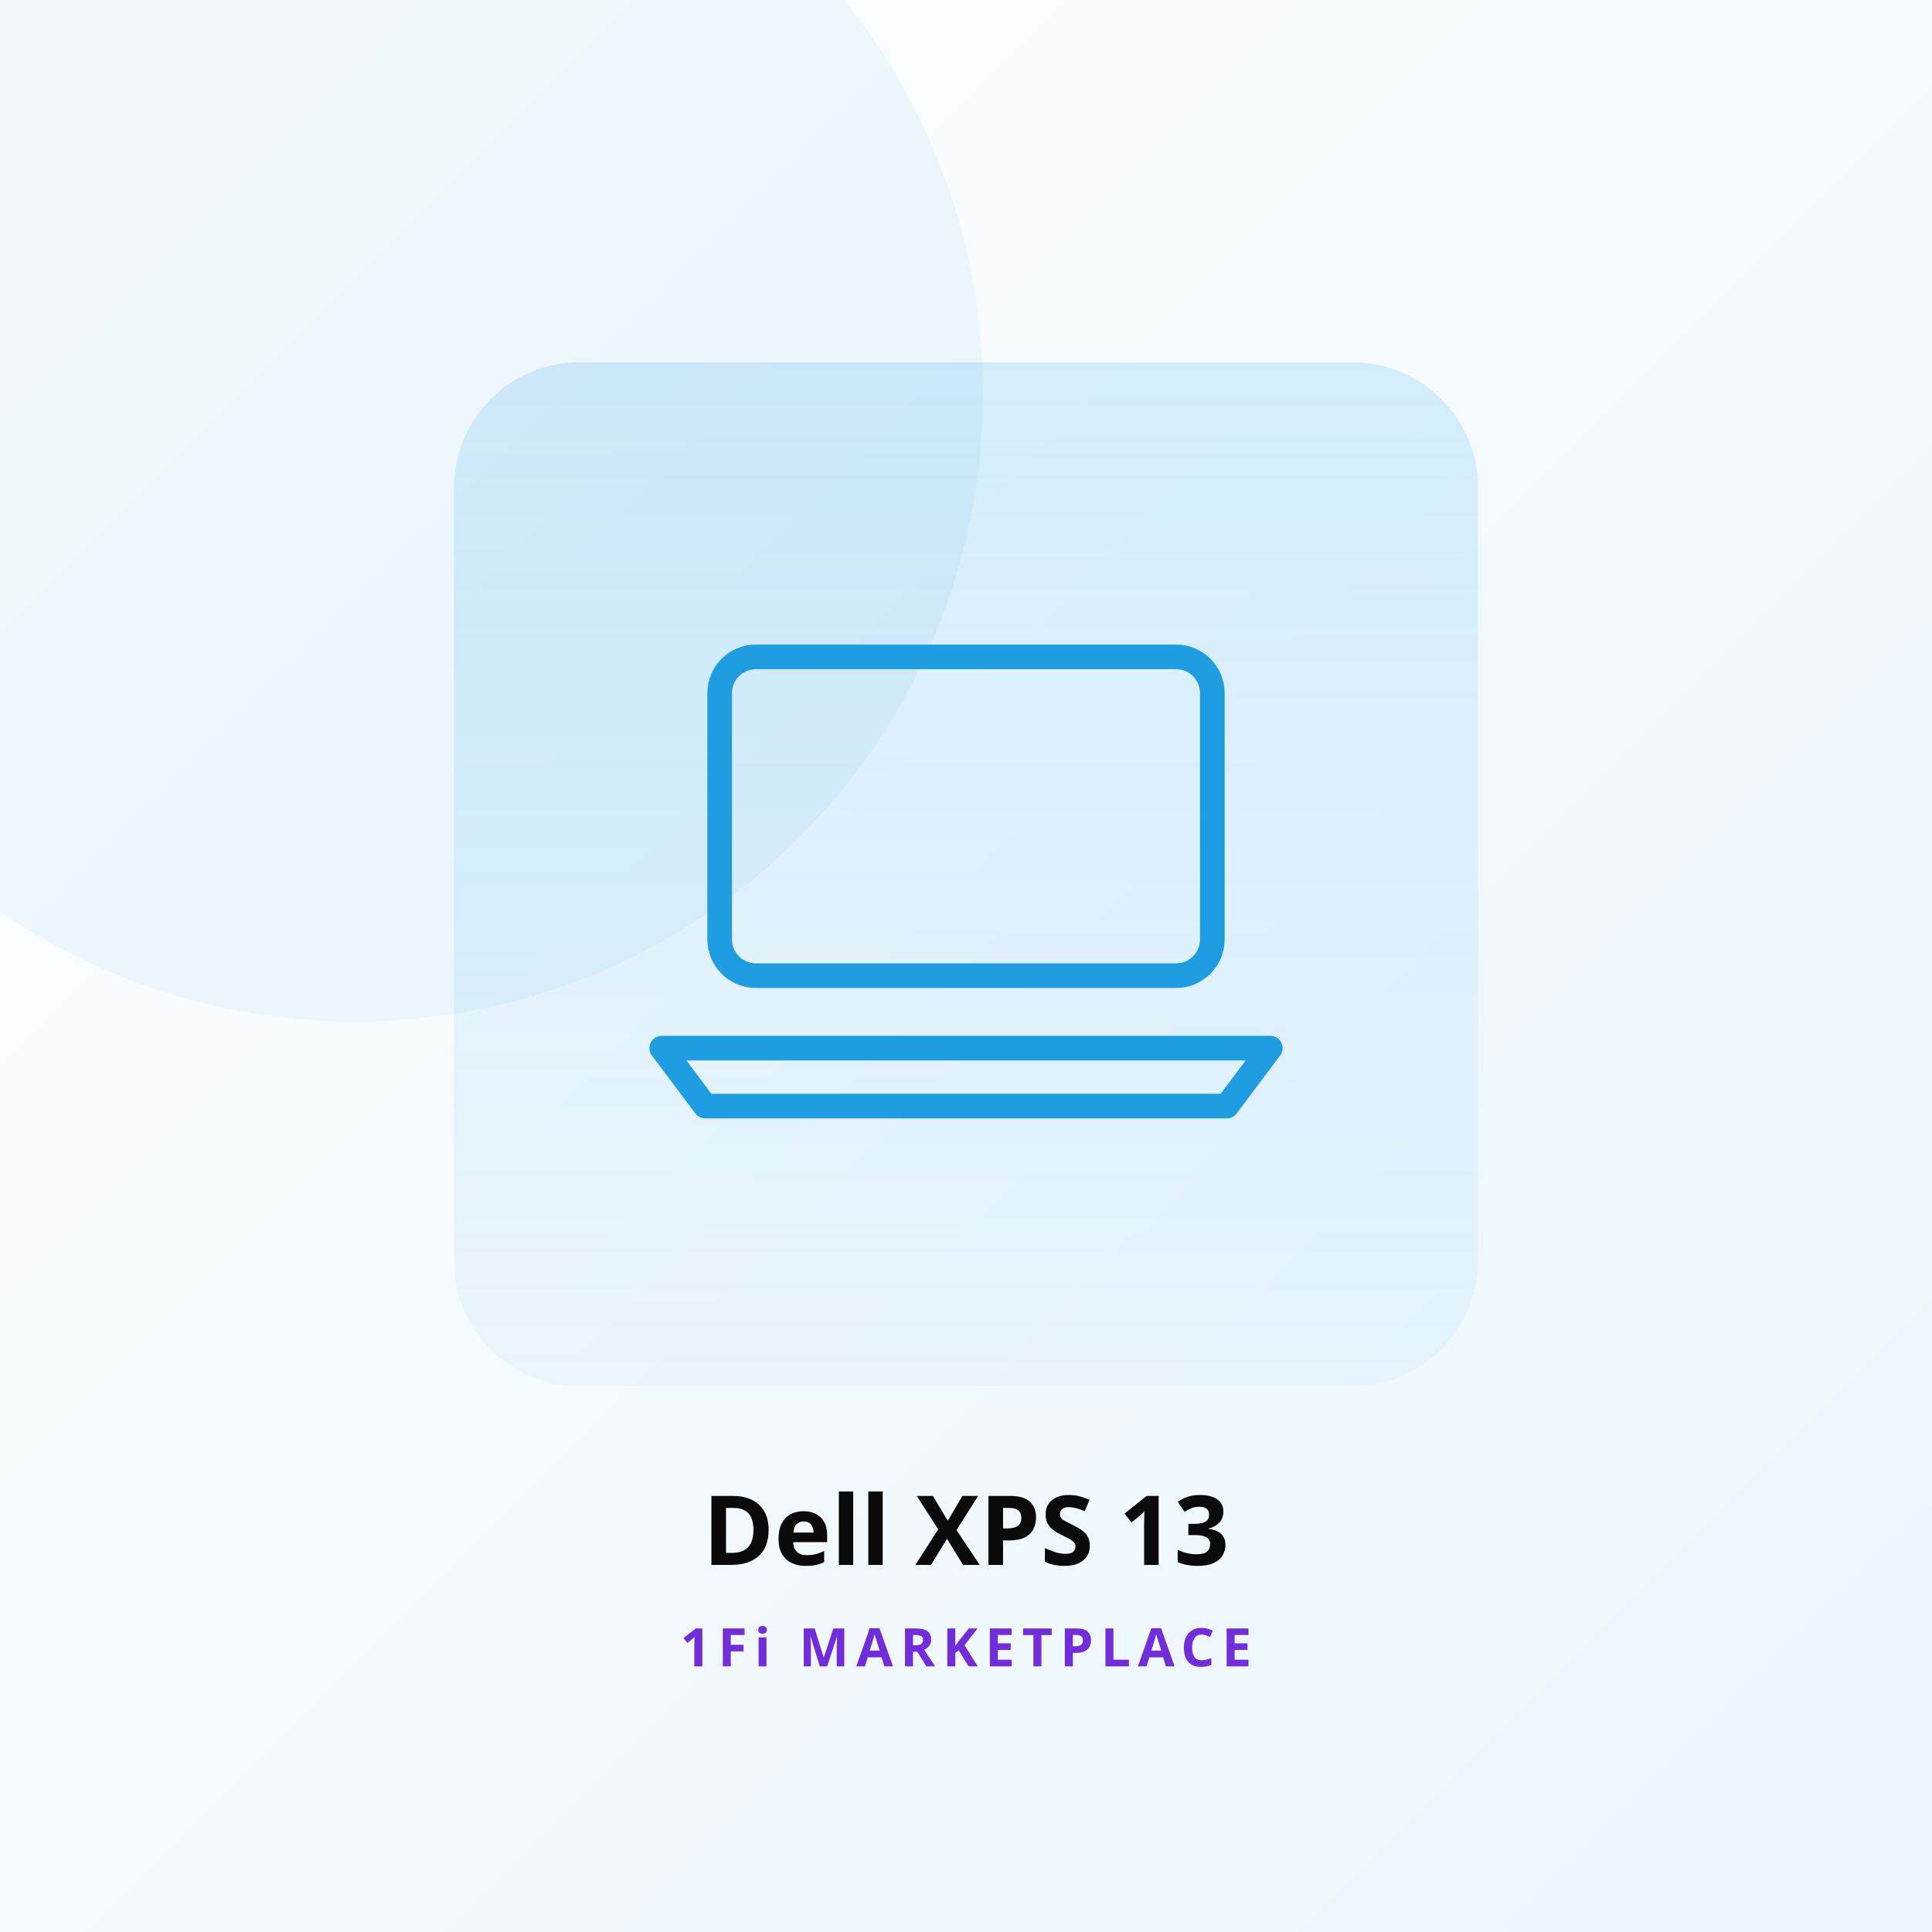
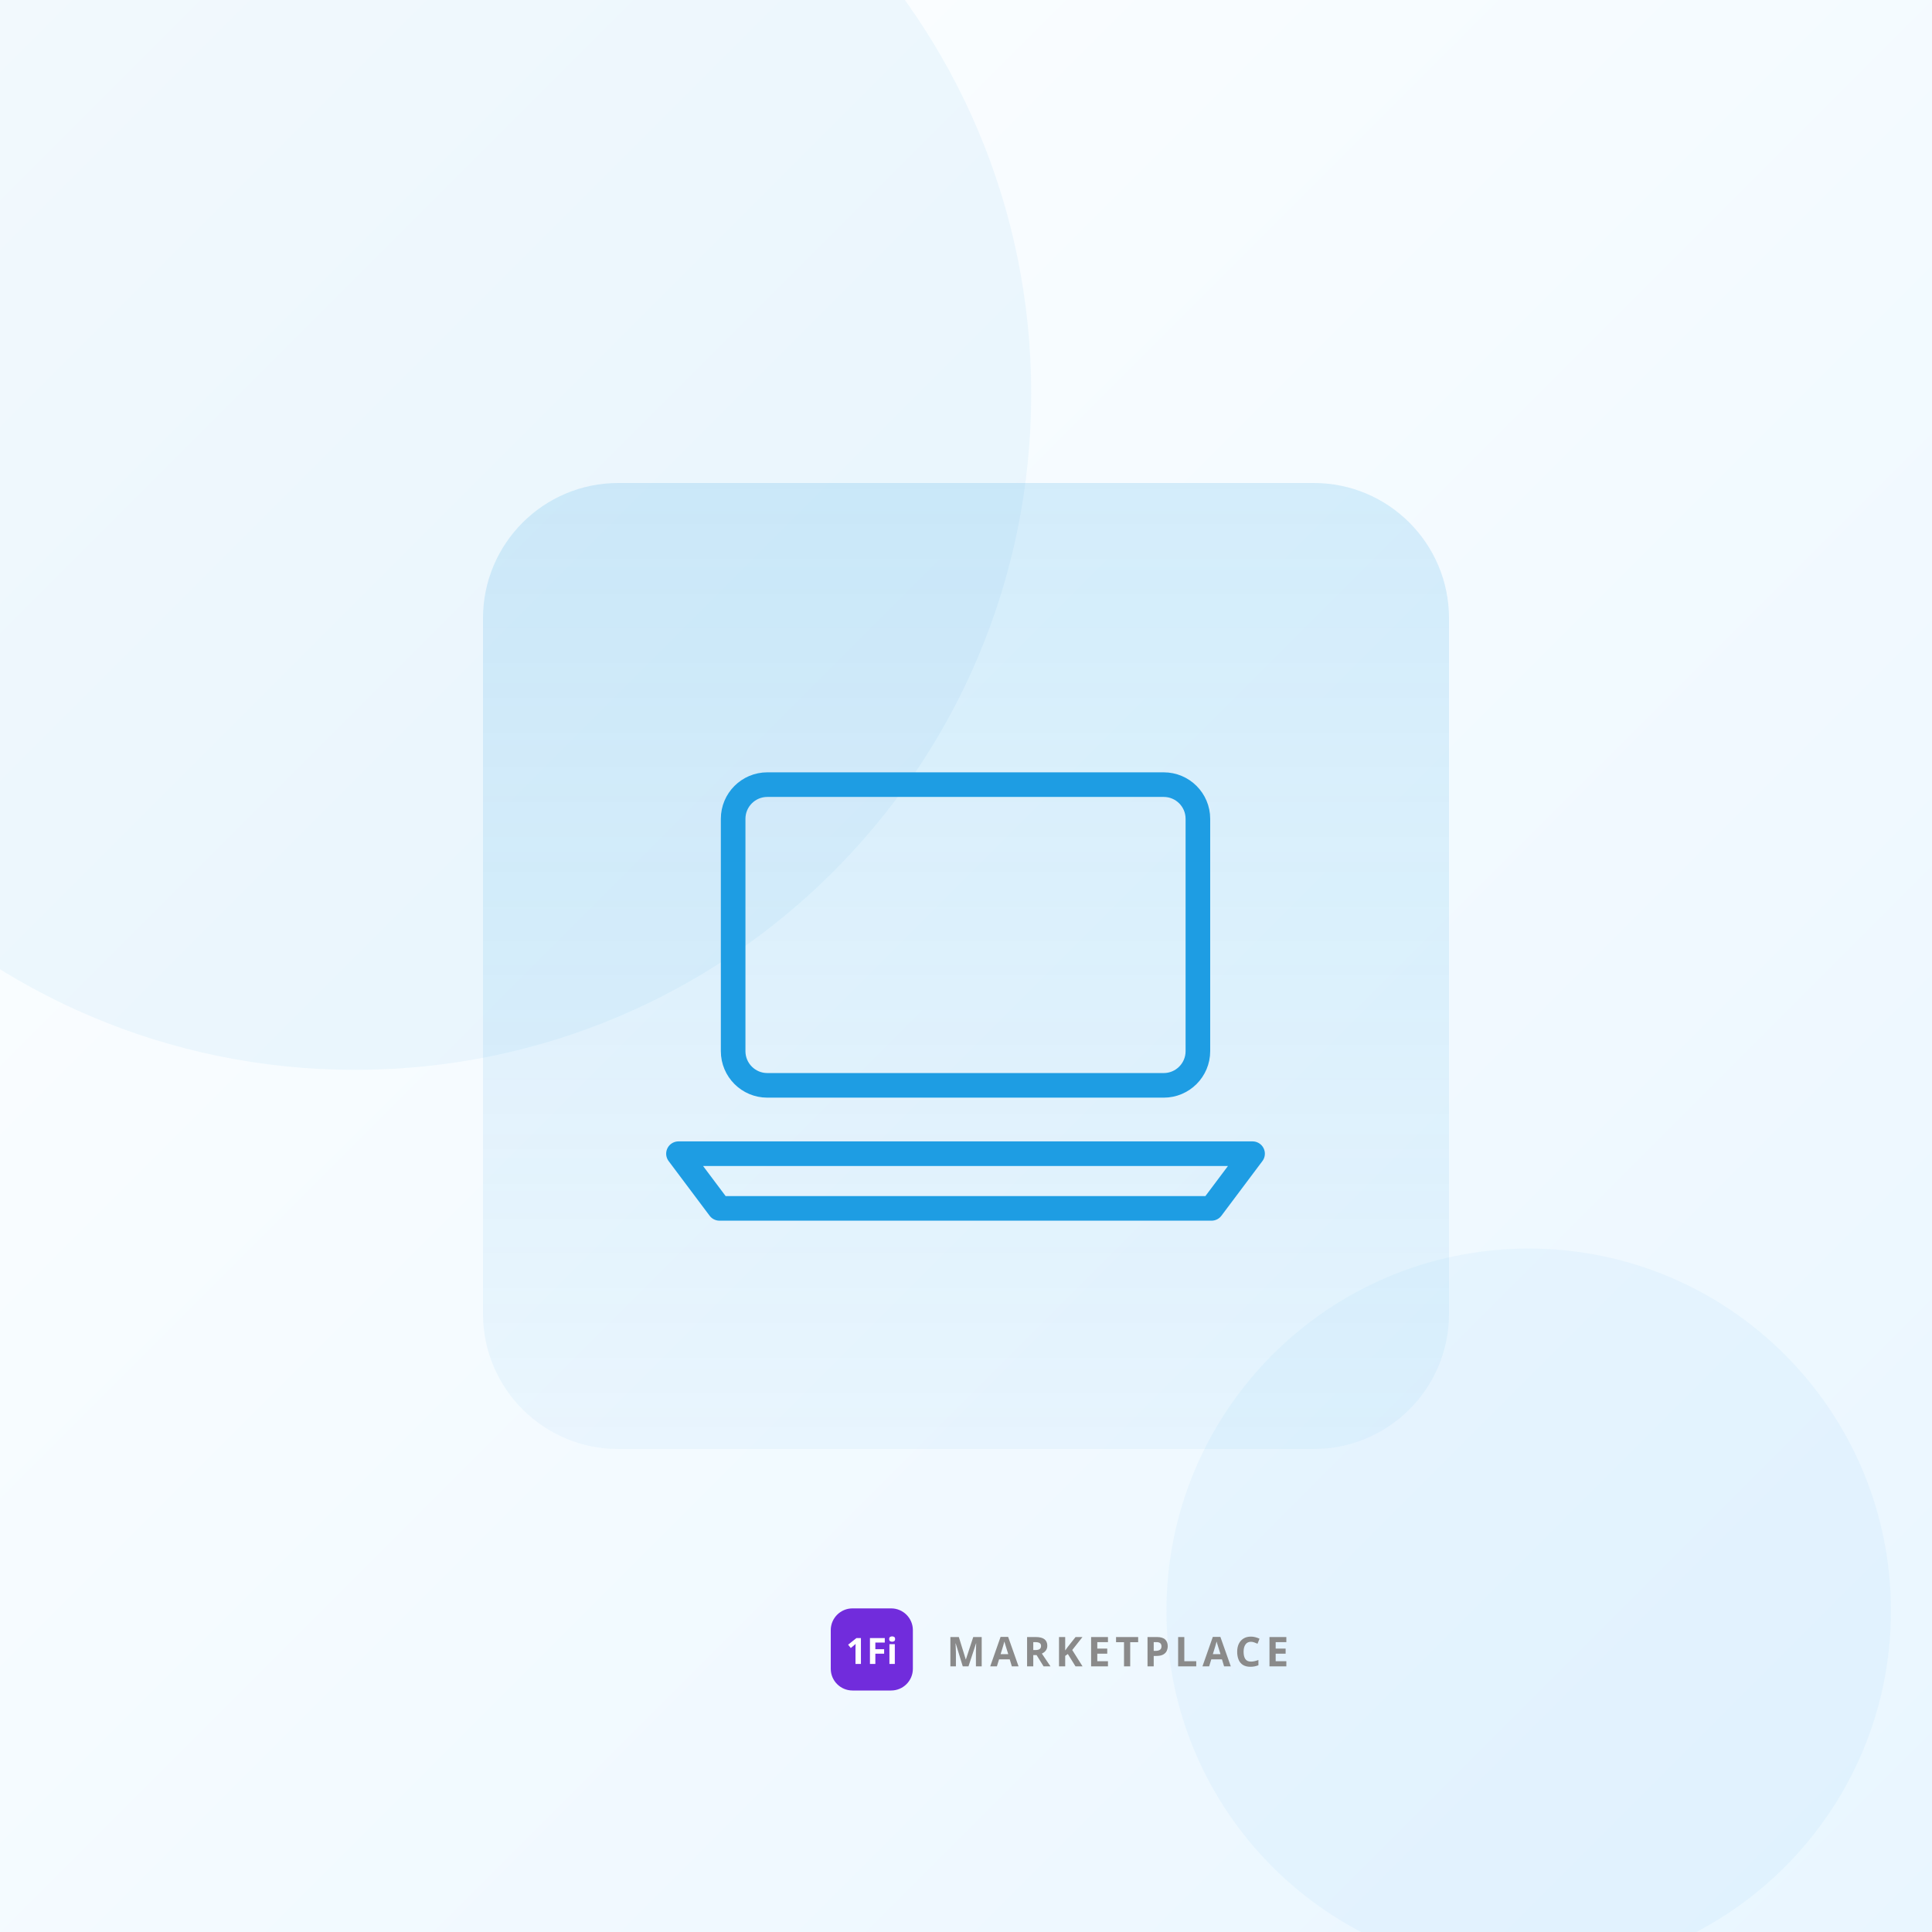
<svg xmlns="http://www.w3.org/2000/svg" viewBox="0 0 800 800" role="img" aria-label="Dell XPS 13">
  <defs>
    <linearGradient id="bg" x1="0" y1="0" x2="1" y2="1">
      <stop offset="0" stop-color="#ffffff" />
      <stop offset="1" stop-color="#E9F6FF" />
    </linearGradient>
    <linearGradient id="pill" x1="0" y1="0" x2="0" y2="1">
      <stop offset="0" stop-color="#1E9DE3" stop-opacity="0.16" />
      <stop offset="1" stop-color="#1E9DE3" stop-opacity="0.05" />
    </linearGradient>
  </defs>
  <rect width="800" height="800" fill="url(#bg)" />
-   <circle cx="147" cy="163" r="260" fill="#1E9DE3" opacity="0.06" />
-   <rect x="188" y="150" width="424" height="424" rx="52" fill="url(#pill)" />
-   <g transform="translate(220 182) scale(3.0)" fill="none" stroke="#1E9DE3" stroke-width="3.4" stroke-linecap="round" stroke-linejoin="round">
+   <circle cx="147" cy="163" r="280" fill="#1E9DE3" opacity="0.06" />
+   <circle cx="633" cy="667" r="150" fill="#1E9DE3" opacity="0.05" />
+   <rect x="200" y="200" width="400" height="400" rx="56" fill="url(#pill)" />
+   <g transform="translate(230 240) scale(2.83)" fill="none" stroke="#1E9DE3" stroke-width="3.6" stroke-linecap="round" stroke-linejoin="round">
    <rect x="26" y="30" width="68" height="44" rx="5" />
    <path d="M18 84 h84 l-6 8 h-72 z" />
  </g>
-   <text x="400" y="648" text-anchor="middle" font-family="Geist, Segoe UI, system-ui, sans-serif" font-size="40" font-weight="700" fill="#0a0a0a">Dell XPS 13</text>
-   <text x="400" y="690" text-anchor="middle" font-family="Geist, Segoe UI, system-ui, sans-serif" font-size="22" font-weight="600" letter-spacing="3" fill="#712CDC">1Fi MARKETPLACE</text>
+   <g transform="translate(348 690)" aria-label="Dell XPS 13">
+     <rect x="-4" y="-24" width="34" height="34" rx="9" fill="#712CDC" />
+     <text x="13" y="-1" text-anchor="middle" font-family="Geist, Segoe UI, system-ui, sans-serif" font-size="15" font-weight="700" fill="#ffffff">1Fi</text>
+     <text x="44" y="0" font-family="Geist, Segoe UI, system-ui, sans-serif" font-size="17" font-weight="600" letter-spacing="2" fill="#8a8a8a">MARKETPLACE</text>
+   </g>
</svg>
